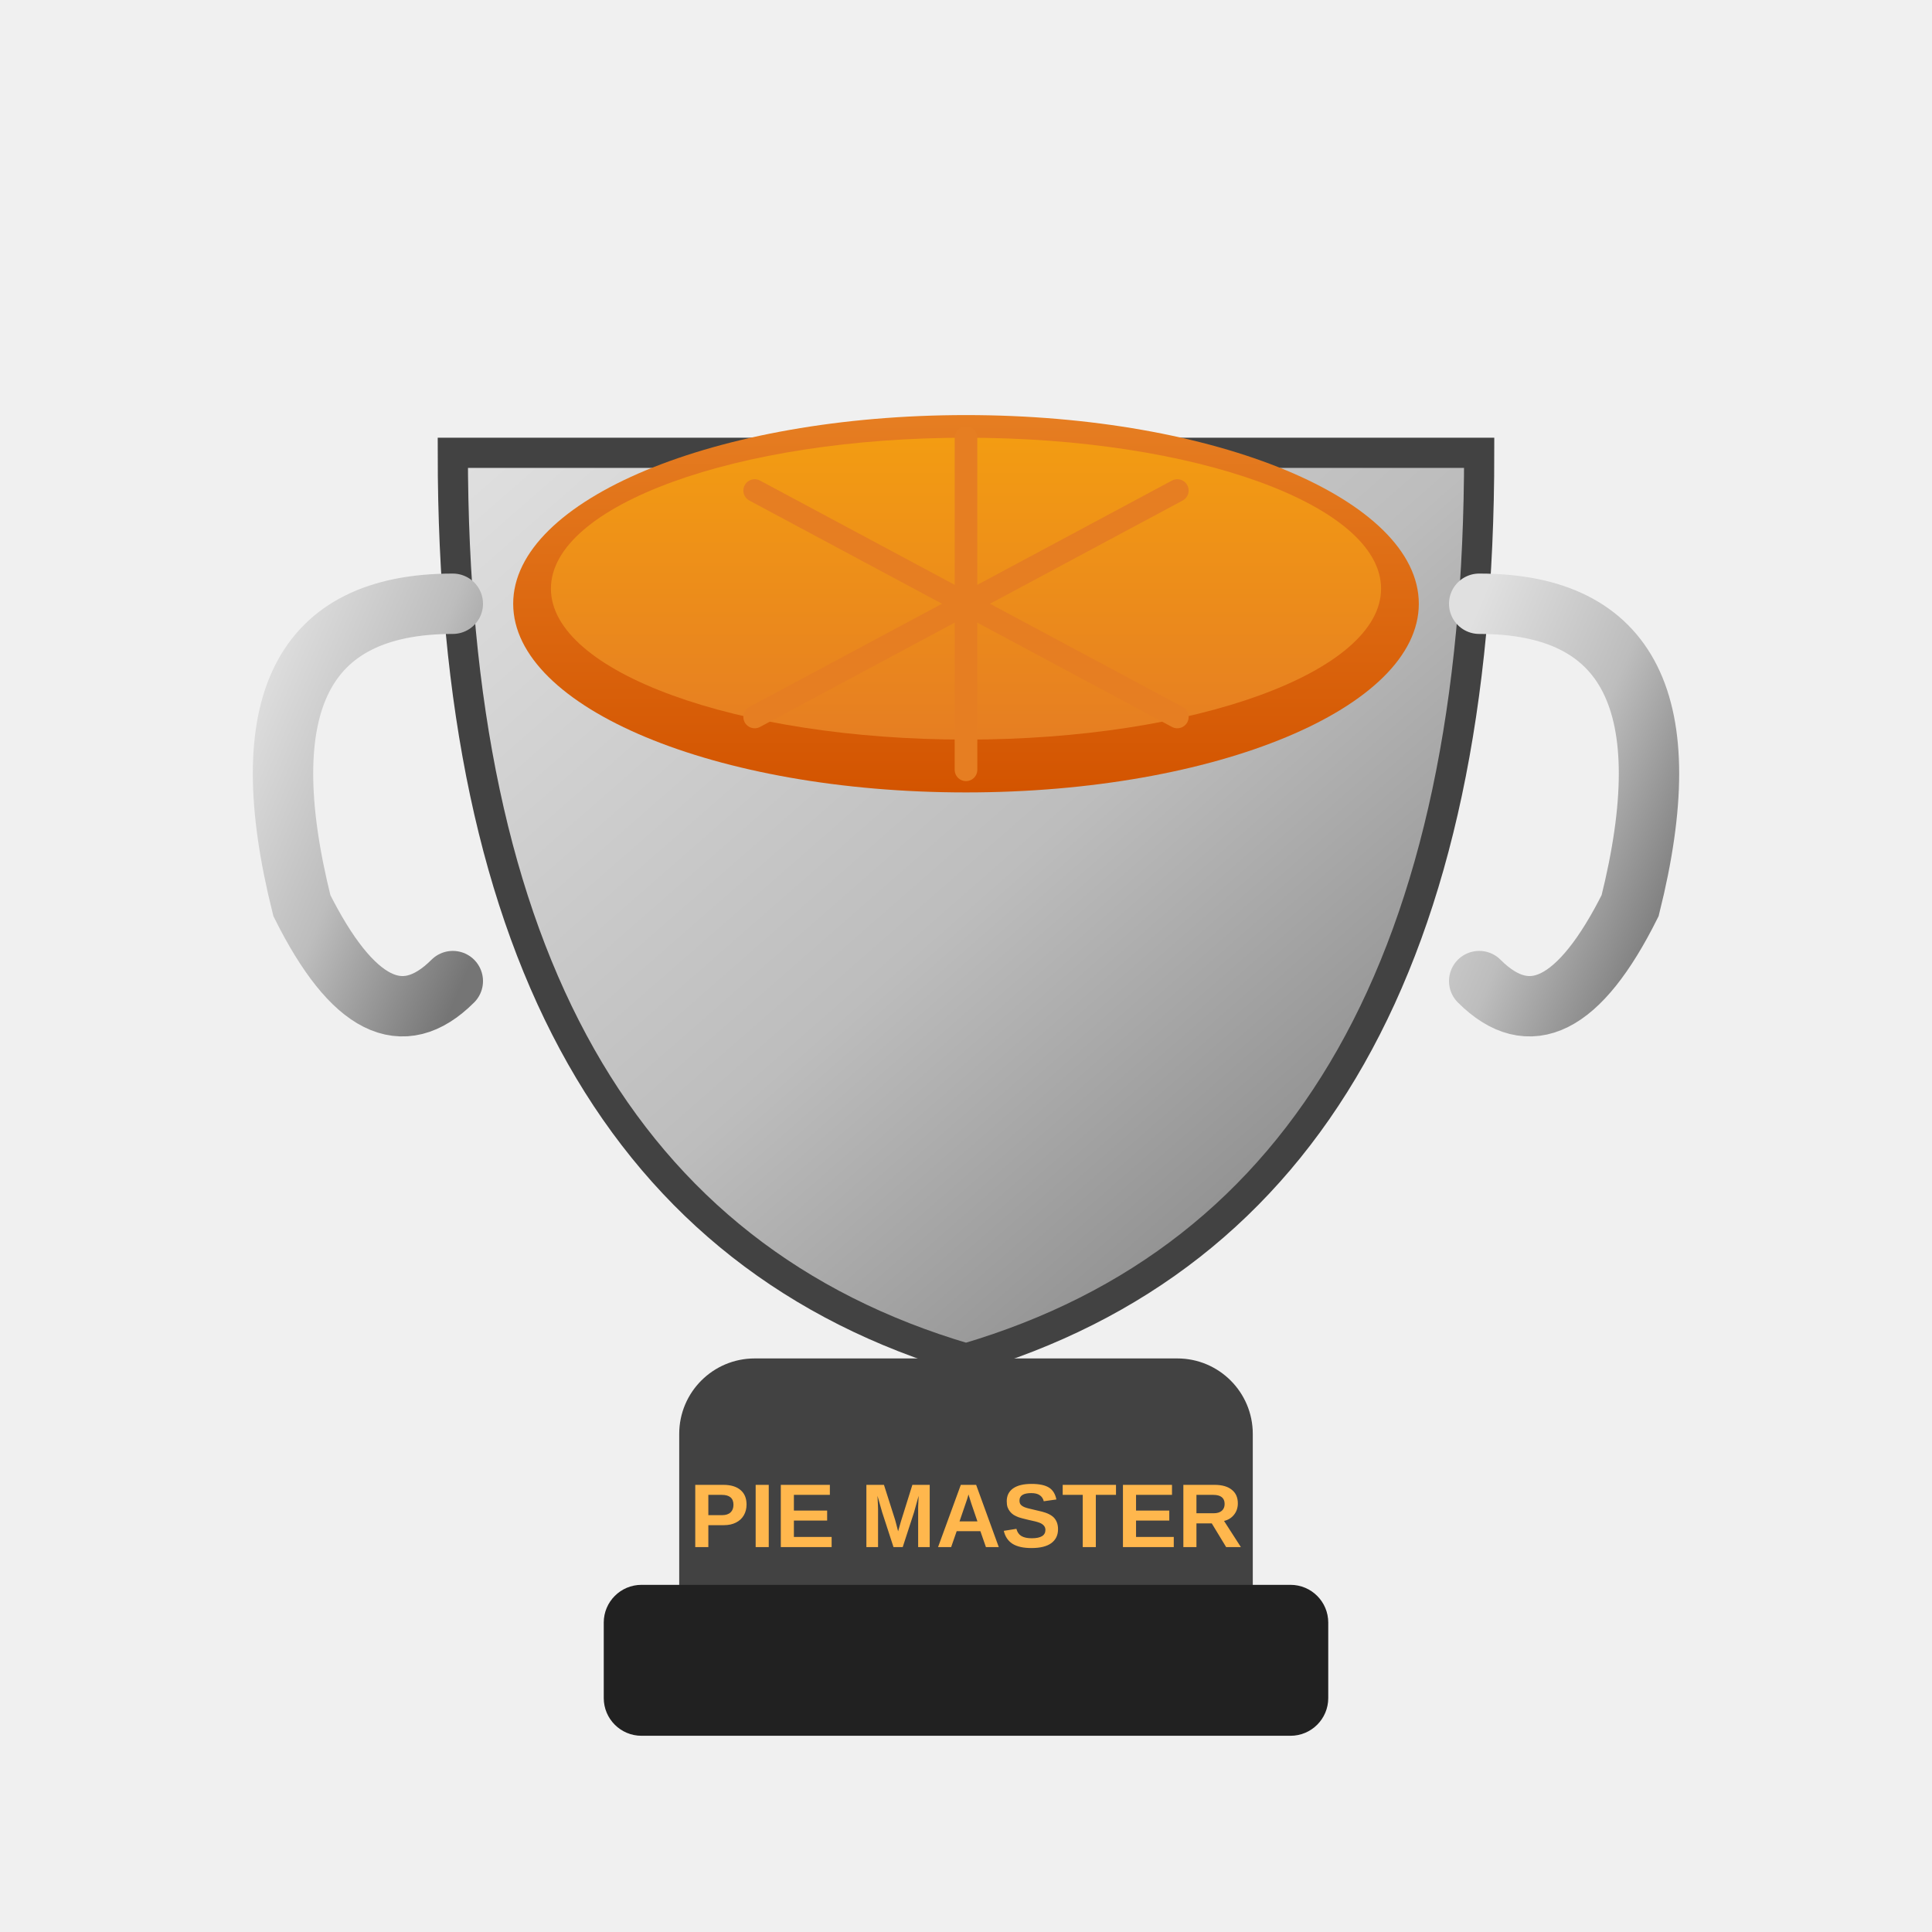
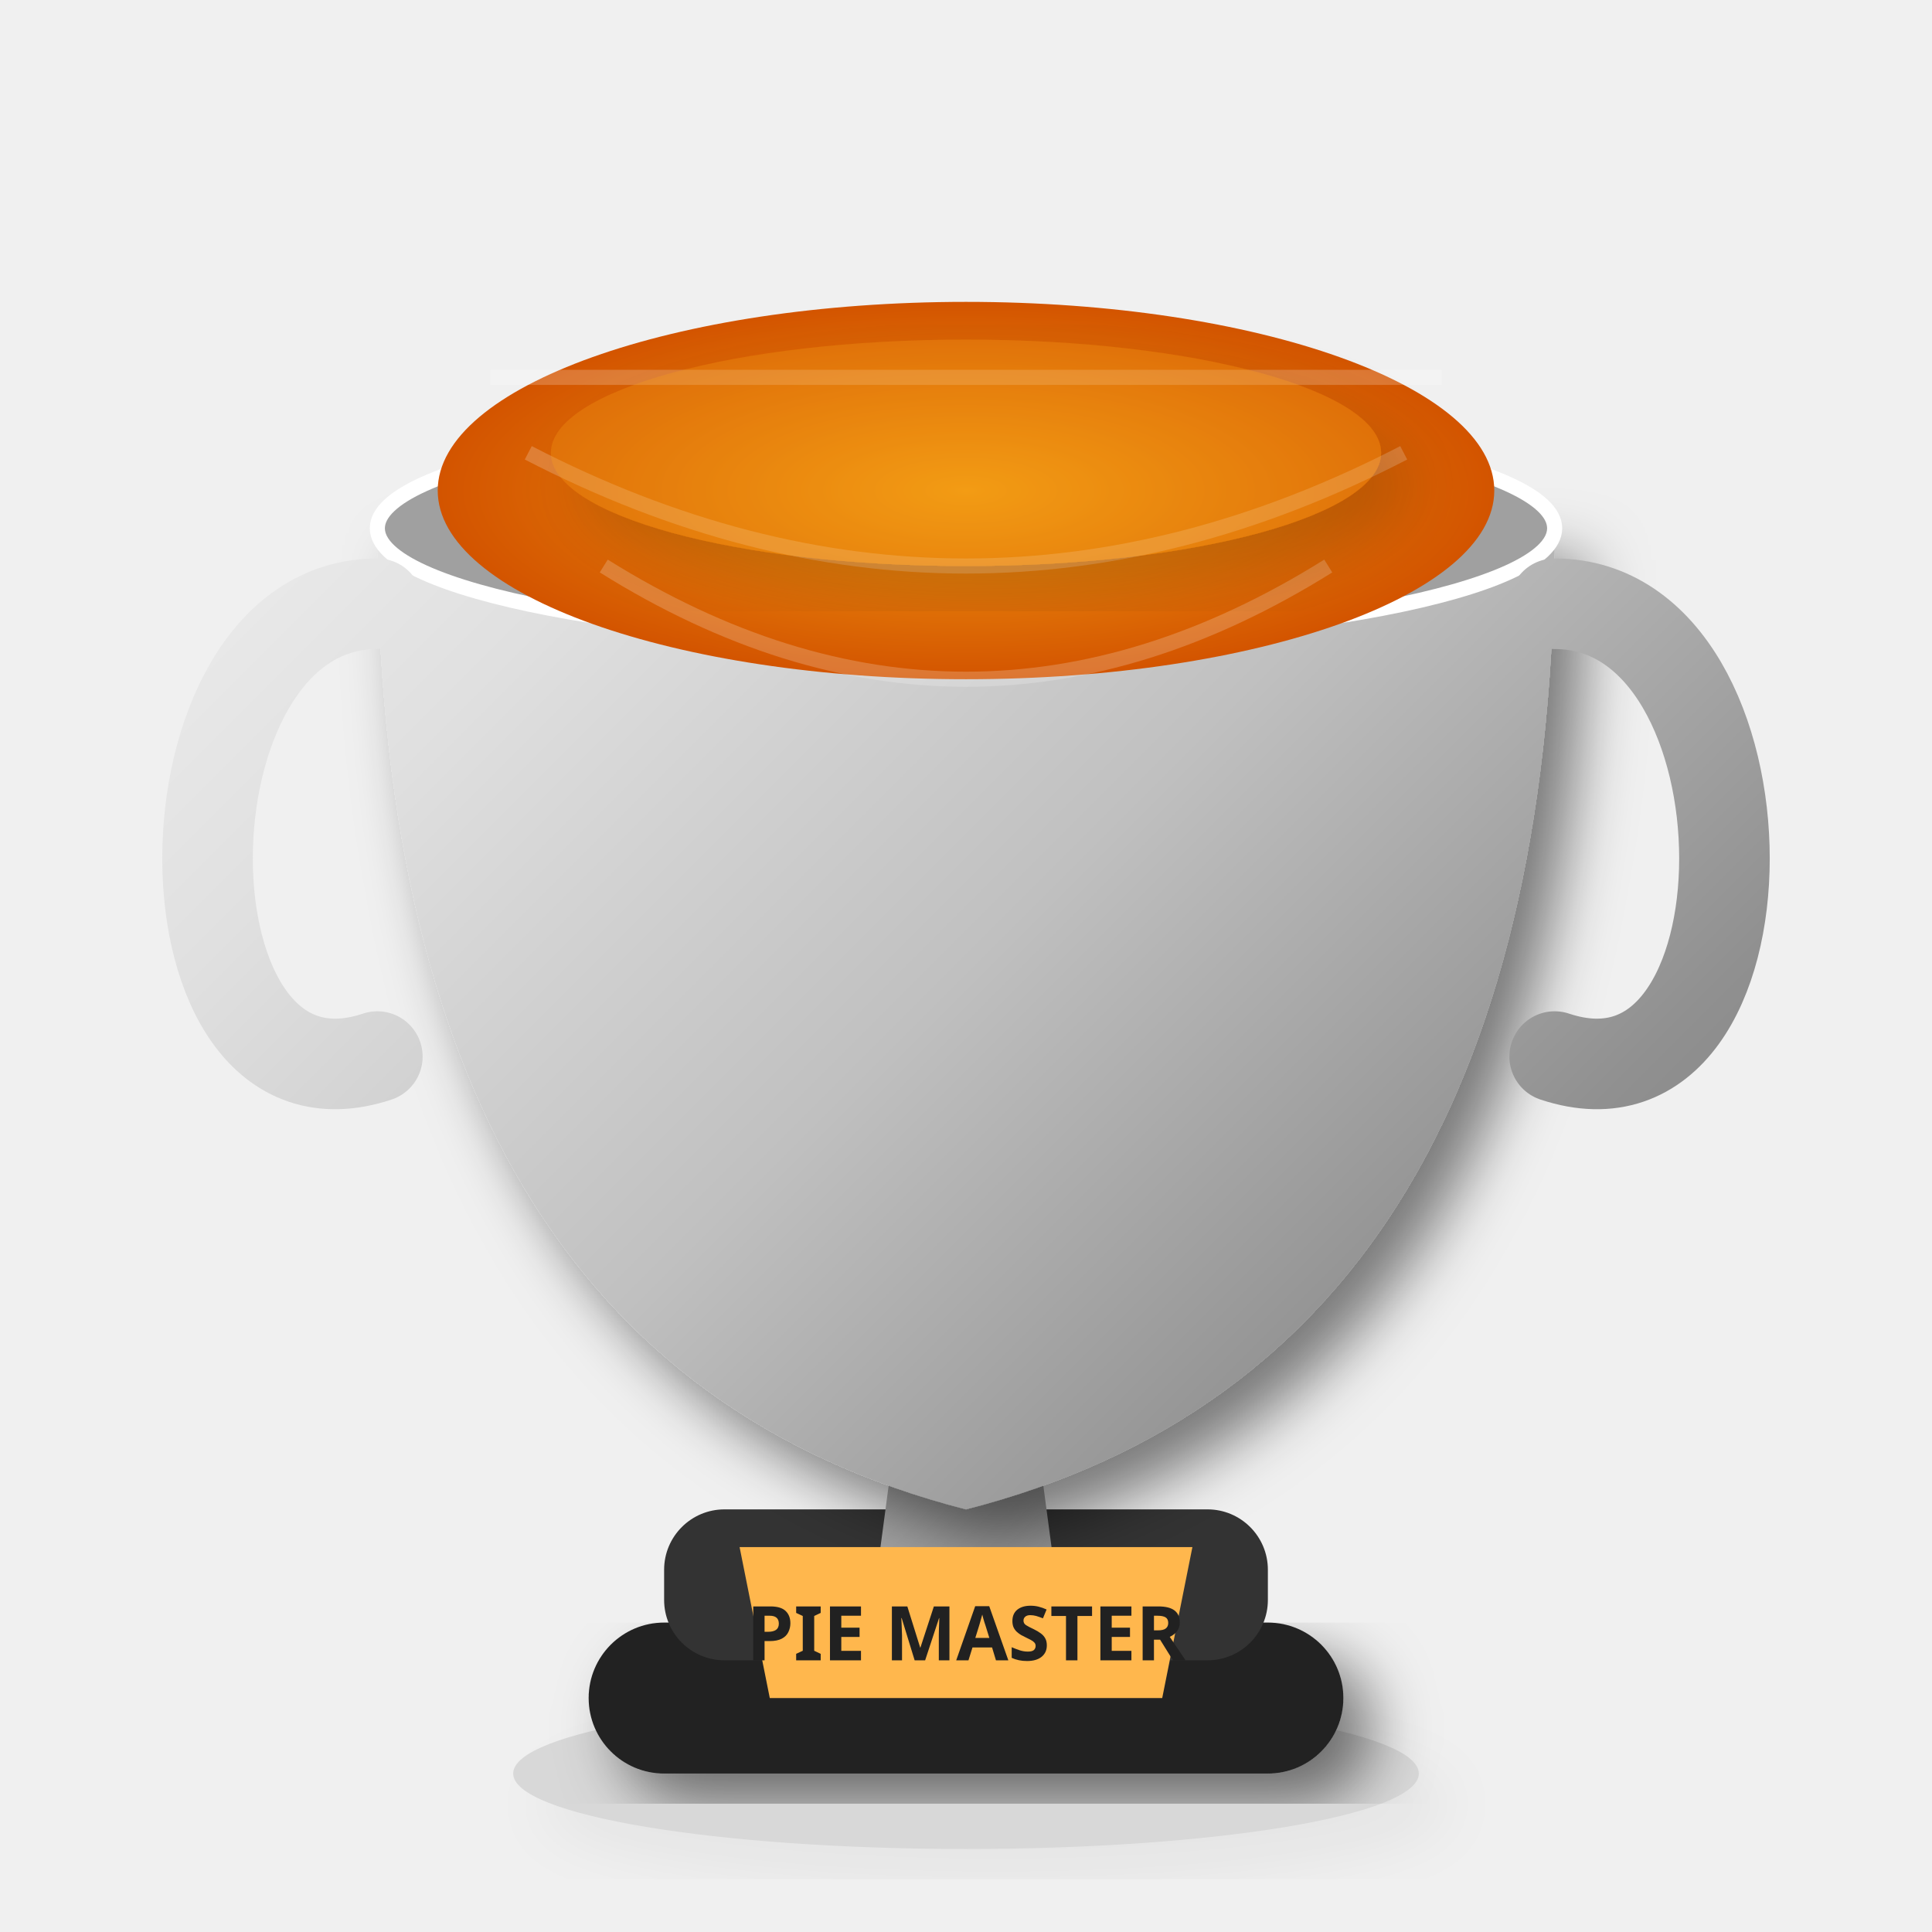
<svg xmlns="http://www.w3.org/2000/svg" width="256" height="256" viewBox="0 0 256 256" fill="none">
  <defs>
-     <linearGradient id="silver" x1="0%" y1="0%" x2="100%" y2="100%">
-       <stop offset="0%" style="stop-color:#E0E0E0" />
-       <stop offset="50%" style="stop-color:#BDBDBD" />
-       <stop offset="100%" style="stop-color:#757575" />
+     <linearGradient id="silver-3d" x1="0" y1="0" x2="256" y2="256" gradientUnits="userSpaceOnUse">
+       <stop offset="0" stop-color="#FFFFFF" />
+       <stop offset="0.3" stop-color="#E0E0E0" />
+       <stop offset="0.5" stop-color="#C0C0C0" />
+       <stop offset="0.7" stop-color="#909090" />
+       <stop offset="1" stop-color="#606060" />
    </linearGradient>
-     <linearGradient id="crust" x1="0%" y1="0%" x2="0%" y2="100%">
-       <stop offset="0%" style="stop-color:#E67E22" />
-       <stop offset="100%" style="stop-color:#D35400" />
-     </linearGradient>
-     <linearGradient id="filling" x1="0%" y1="0%" x2="0%" y2="100%">
-       <stop offset="0%" style="stop-color:#F39C12" />
-       <stop offset="100%" style="stop-color:#E67E22" />
-     </linearGradient>
+     <filter id="shadow-3d" x="-20%" y="-20%" width="140%" height="140%">
+       <feGaussianBlur in="SourceAlpha" stdDeviation="4" />
+       <feOffset dx="4" dy="4" result="offsetblur" />
+       <feComponentTransfer>
+         <feFuncA type="linear" slope="0.5" />
+       </feComponentTransfer>
+       <feMerge>
+         <feMergeNode />
+         <feMergeNode in="SourceGraphic" />
+       </feMerge>
+     </filter>
+     <radialGradient id="crust-grad" cx="50%" cy="50%" r="50%">
+       <stop offset="0%" stop-color="#F39C12" />
+       <stop offset="100%" stop-color="#D35400" />
+     </radialGradient>
  </defs>
-   <path d="M60 60 L196 60 Q196 160 128 180 Q60 160 60 60 Z" fill="url(#silver)" stroke="#424242" stroke-width="4" />
-   <path d="M60 80 Q30 80 40 120 Q50 140 60 130" stroke="url(#silver)" stroke-width="8" fill="none" stroke-linecap="round" />
-   <path d="M196 80 Q226 80 216 120 Q206 140 196 130" stroke="url(#silver)" stroke-width="8" fill="none" stroke-linecap="round" />
-   <ellipse cx="128" cy="80" rx="60" ry="25" fill="url(#crust)" />
-   <ellipse cx="128" cy="78" rx="55" ry="20" fill="url(#filling)" />
-   <line x1="100" y1="65" x2="156" y2="95" stroke="#E67E22" stroke-width="3" stroke-linecap="round" />
-   <line x1="156" y1="65" x2="100" y2="95" stroke="#E67E22" stroke-width="3" stroke-linecap="round" />
-   <line x1="128" y1="58" x2="128" y2="102" stroke="#E67E22" stroke-width="3" stroke-linecap="round" />
-   <rect x="90" y="180" width="76" height="40" rx="10" fill="#424242" />
-   <rect x="80" y="210" width="96" height="20" rx="5" fill="#212121" />
-   <text x="128" y="205" text-anchor="middle" fill="#FFB74D" font-family="Arial" font-weight="bold" font-size="12">PIE MASTER</text>
+   <ellipse cx="128" cy="235" rx="60" ry="10" fill="black" opacity="0.1" filter="url(#shadow-3d)" />
+   <rect x="78" y="215" width="100" height="20" rx="10" fill="#212121" filter="url(#shadow-3d)" />
+   <rect x="88" y="200" width="80" height="20" rx="8" fill="#333333" />
+   <path d="M120 180 L136 180 L140 210 L116 210 Z" fill="url(#silver-3d)" />
+   <path d="M50 70 Q50 180 128 200 Q206 180 206 70 L50 70 Z" fill="url(#silver-3d)" filter="url(#shadow-3d)" />
+   <ellipse cx="128" cy="70" rx="78" ry="15" fill="#A0A0A0" stroke="#FFFFFF" stroke-width="2" />
+   <path d="M50 80 C20 80 20 150 50 140" stroke="url(#silver-3d)" stroke-width="12" fill="none" stroke-linecap="round" />
+   <path d="M206 80 C236 80 236 150 206 140" stroke="url(#silver-3d)" stroke-width="12" fill="none" stroke-linecap="round" />
+   <ellipse cx="128" cy="65" rx="70" ry="25" fill="url(#crust-grad)" />
+   <path d="M70 60 Q128 90 186 60 M80 75 Q128 105 176 75 M65 50 L191 50" stroke="#FFFFFF" stroke-opacity="0.2" stroke-width="2" fill="none" />
+   <ellipse cx="128" cy="60" rx="55" ry="15" fill="#F39C12" opacity="0.3" filter="url(#shadow-3d)" />
+   <path d="M98 205 L158 205 L154 225 L102 225 Z" fill="#FFB74D" />
+   <text x="128" y="220" text-anchor="middle" font-family="Verdana" font-weight="bold" font-size="10" fill="#212121">PIE MASTER</text>
</svg>
